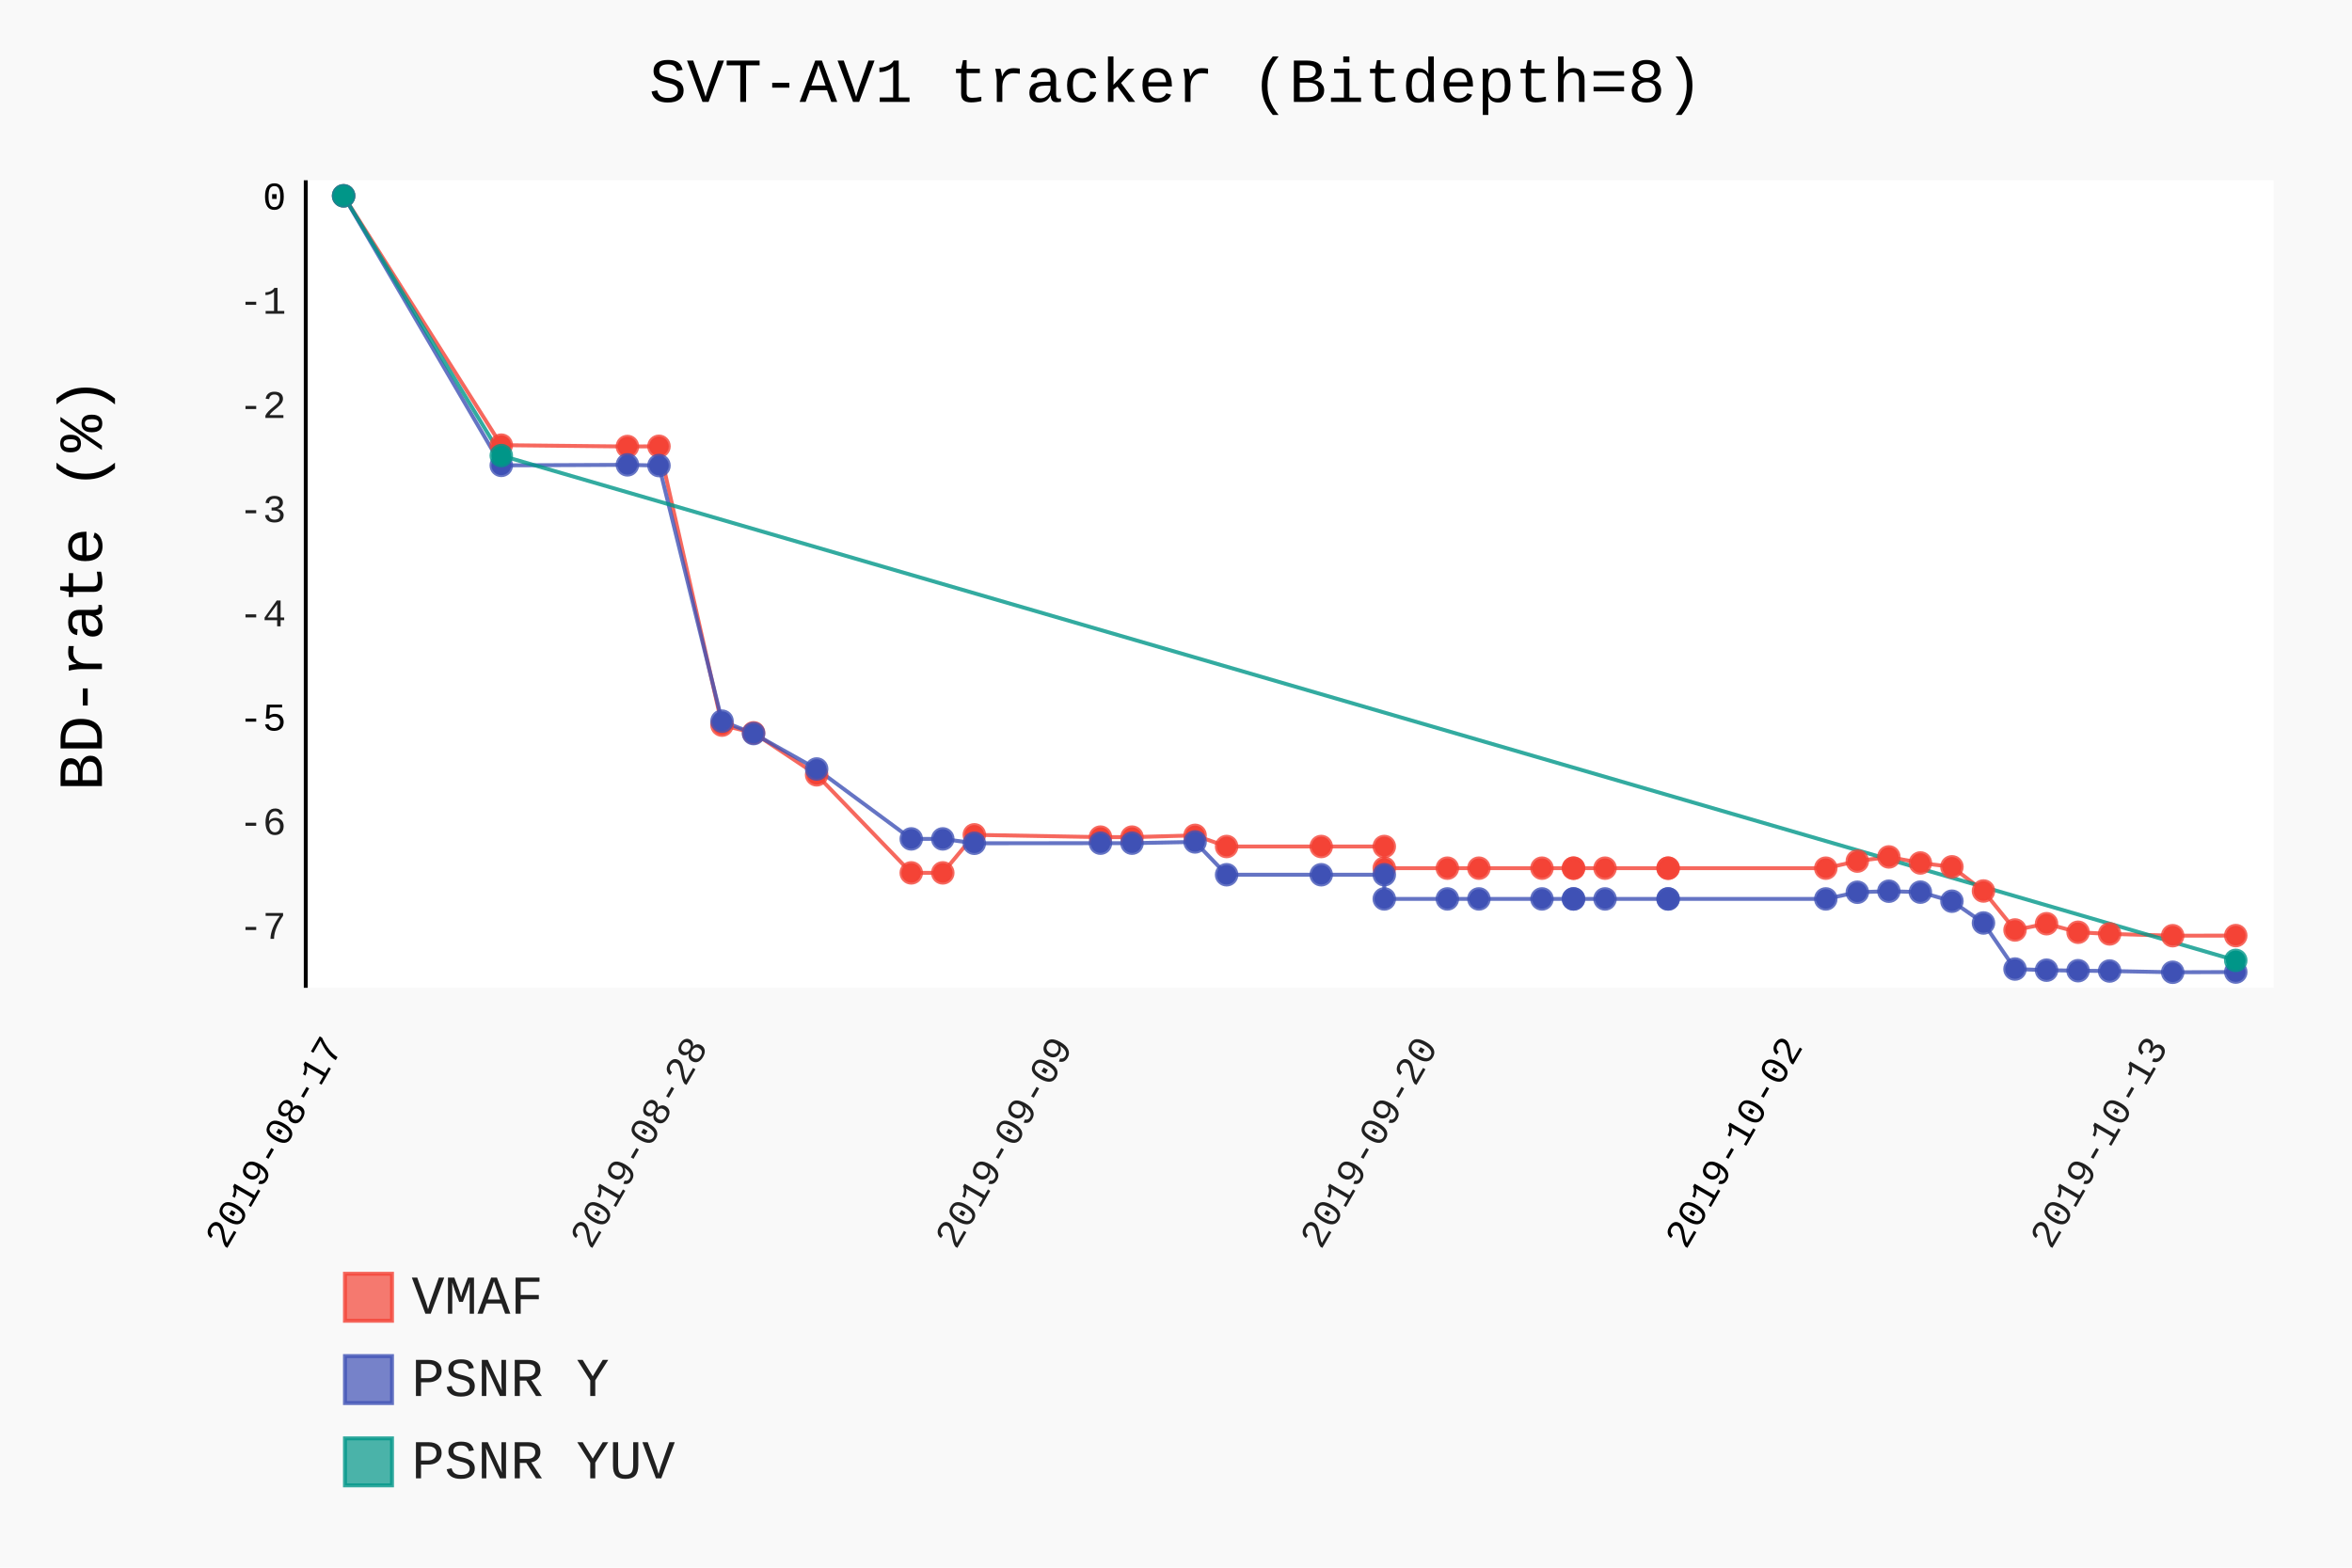
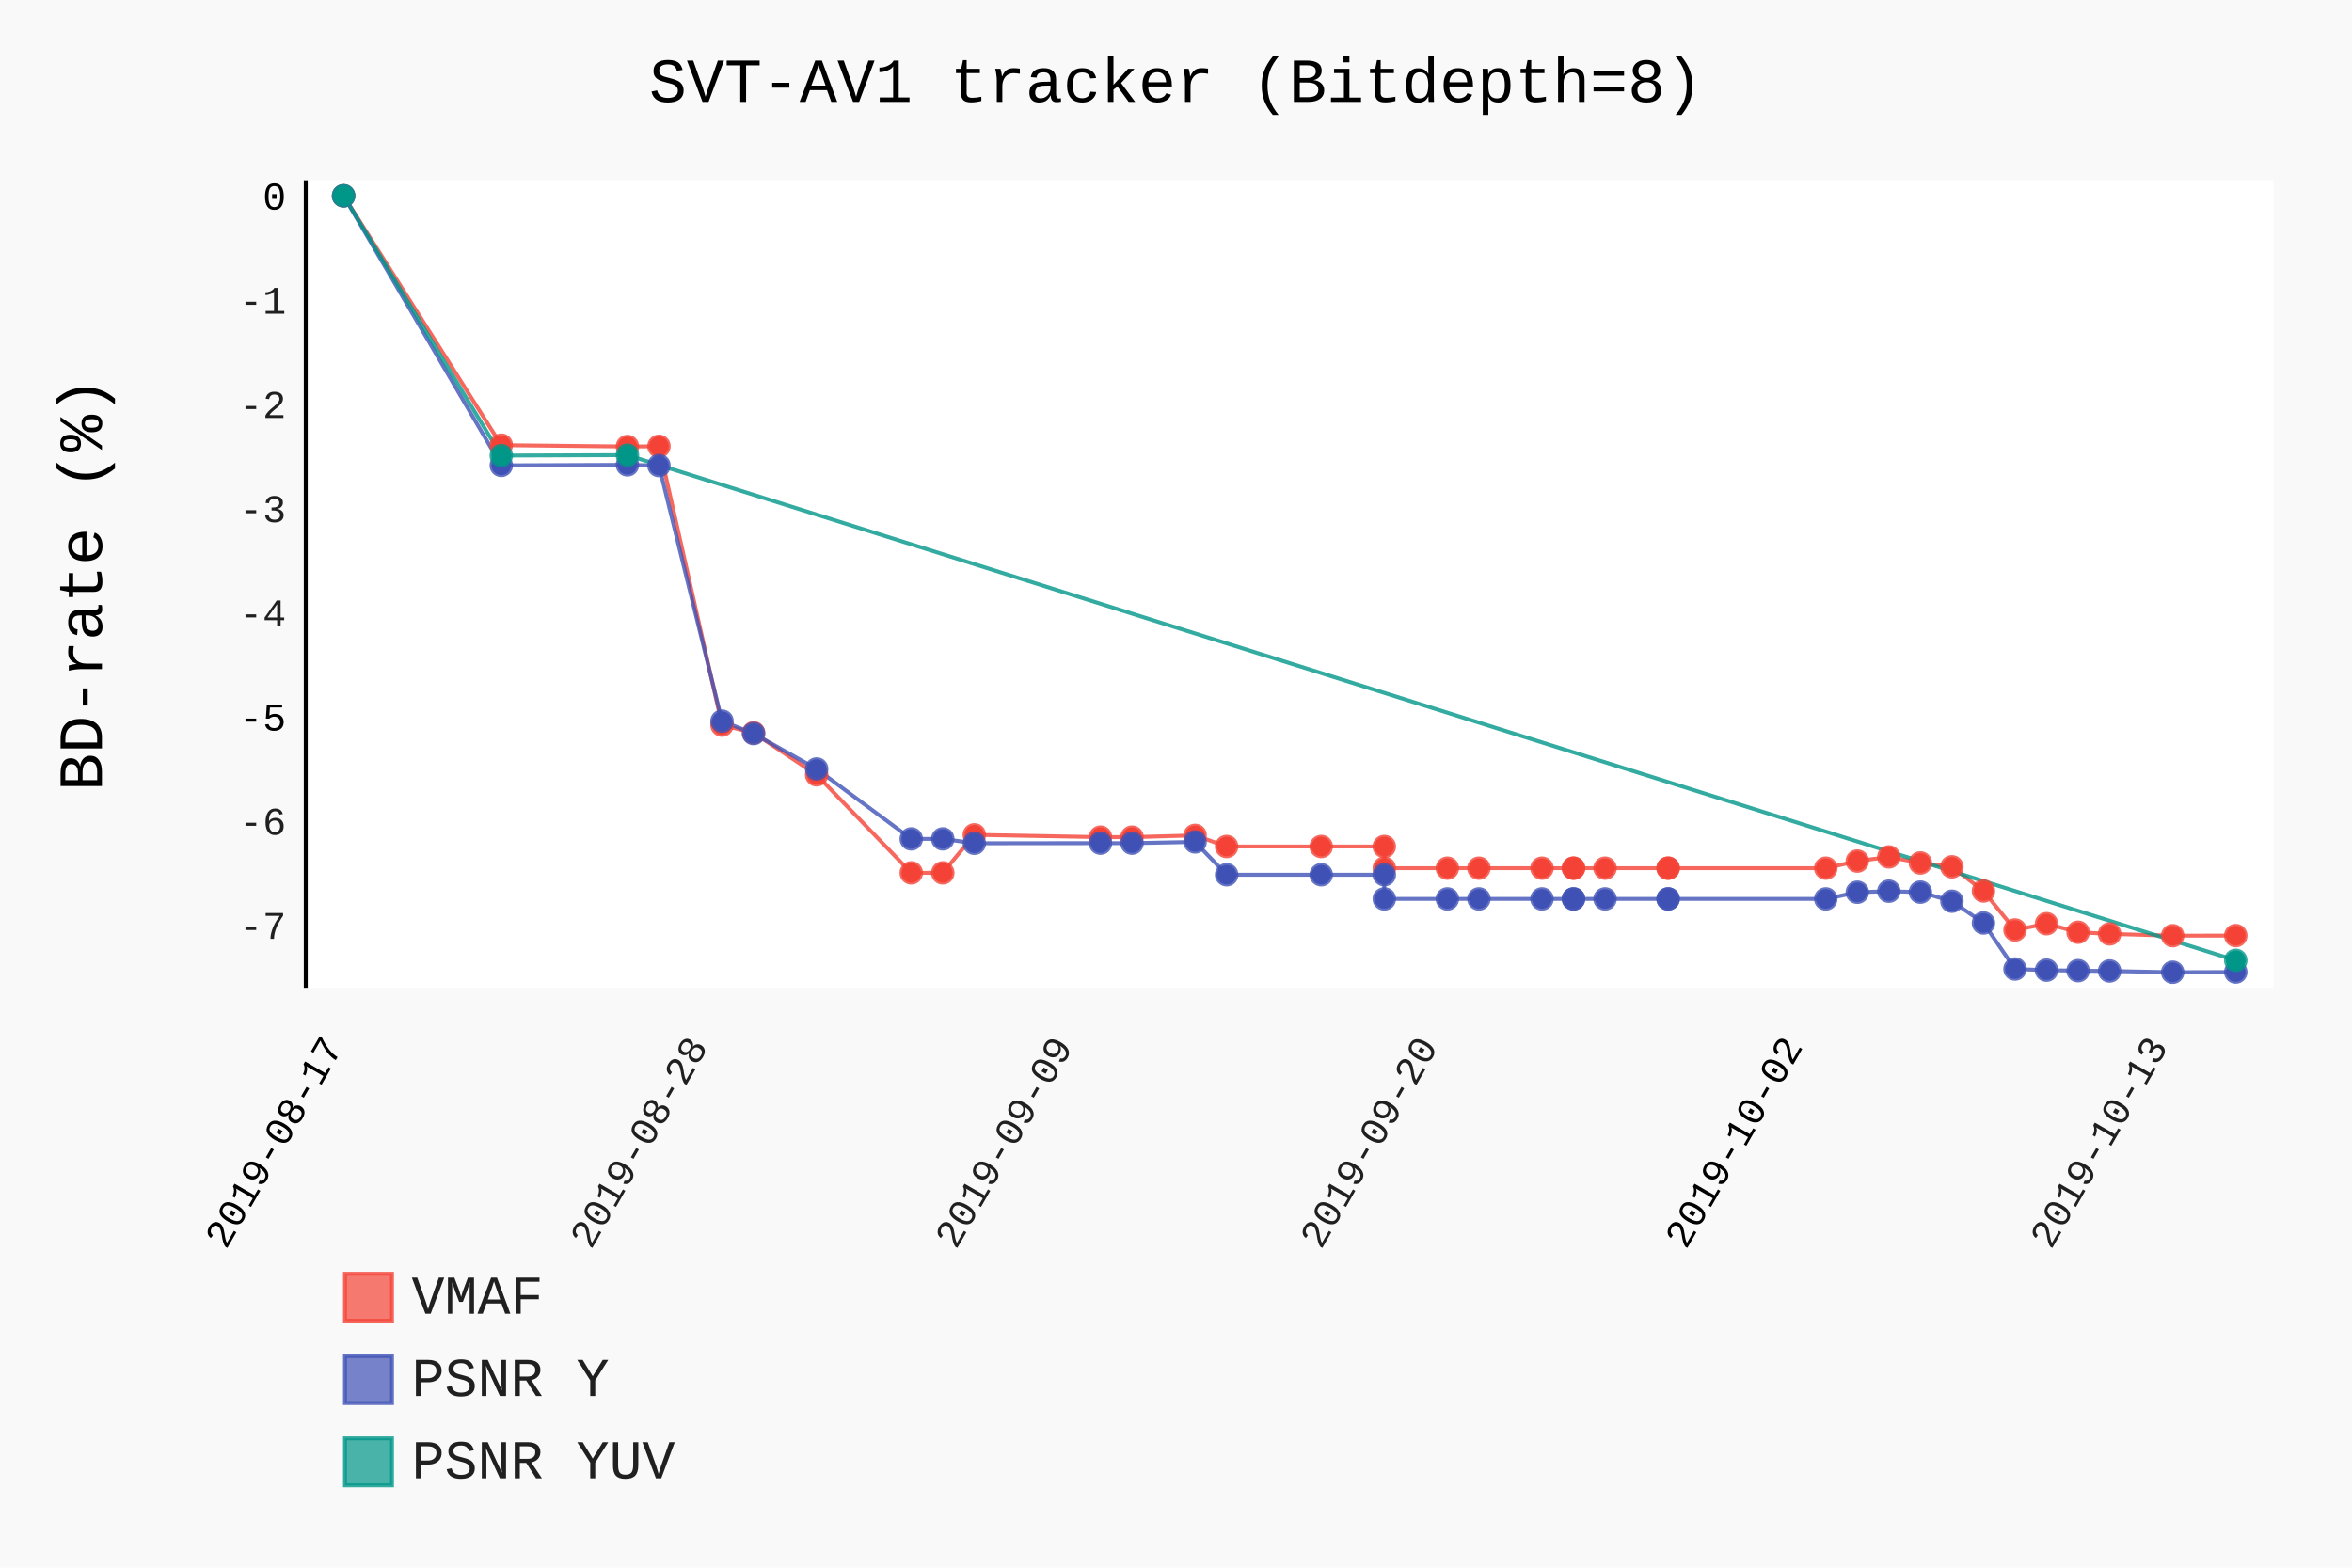
- <svg xmlns="http://www.w3.org/2000/svg" id="chart-45df9e32-fa0a-46cd-8153-10d053cdcea1" class="pygal-chart" viewBox="0 0 600 400">
+ <svg xmlns="http://www.w3.org/2000/svg" id="chart-86eae1f1-3233-4fc8-bc7b-fdbc8829a4a2" class="pygal-chart" viewBox="0 0 600 400">
  <defs>
-     <style type="text/css">#chart-45df9e32-fa0a-46cd-8153-10d053cdcea1{-webkit-user-select:none;-webkit-font-smoothing:antialiased;font-family:Consolas,"Liberation Mono",Menlo,Courier,monospace}#chart-45df9e32-fa0a-46cd-8153-10d053cdcea1 .title{font-family:Consolas,"Liberation Mono",Menlo,Courier,monospace;font-size:16px}#chart-45df9e32-fa0a-46cd-8153-10d053cdcea1 .legends .legend text{font-family:Consolas,"Liberation Mono",Menlo,Courier,monospace;font-size:14px}#chart-45df9e32-fa0a-46cd-8153-10d053cdcea1 .axis text{font-family:Consolas,"Liberation Mono",Menlo,Courier,monospace;font-size:10px}#chart-45df9e32-fa0a-46cd-8153-10d053cdcea1 .axis text.major{font-family:Consolas,"Liberation Mono",Menlo,Courier,monospace;font-size:10px}#chart-45df9e32-fa0a-46cd-8153-10d053cdcea1 .text-overlay text.value{font-family:Consolas,"Liberation Mono",Menlo,Courier,monospace;font-size:16px}#chart-45df9e32-fa0a-46cd-8153-10d053cdcea1 .text-overlay text.label{font-family:Consolas,"Liberation Mono",Menlo,Courier,monospace;font-size:10px}#chart-45df9e32-fa0a-46cd-8153-10d053cdcea1 .tooltip{font-family:Consolas,"Liberation Mono",Menlo,Courier,monospace;font-size:14px}#chart-45df9e32-fa0a-46cd-8153-10d053cdcea1 text.no_data{font-family:Consolas,"Liberation Mono",Menlo,Courier,monospace;font-size:64px}
- #chart-45df9e32-fa0a-46cd-8153-10d053cdcea1{background-color:rgba(249,249,249,1)}#chart-45df9e32-fa0a-46cd-8153-10d053cdcea1 path,#chart-45df9e32-fa0a-46cd-8153-10d053cdcea1 line,#chart-45df9e32-fa0a-46cd-8153-10d053cdcea1 rect,#chart-45df9e32-fa0a-46cd-8153-10d053cdcea1 circle{-webkit-transition:150ms;-moz-transition:150ms;transition:150ms}#chart-45df9e32-fa0a-46cd-8153-10d053cdcea1 .graph &gt; .background{fill:rgba(249,249,249,1)}#chart-45df9e32-fa0a-46cd-8153-10d053cdcea1 .plot &gt; .background{fill:rgba(255,255,255,1)}#chart-45df9e32-fa0a-46cd-8153-10d053cdcea1 .graph{fill:rgba(0,0,0,.87)}#chart-45df9e32-fa0a-46cd-8153-10d053cdcea1 text.no_data{fill:rgba(0,0,0,1)}#chart-45df9e32-fa0a-46cd-8153-10d053cdcea1 .title{fill:rgba(0,0,0,1)}#chart-45df9e32-fa0a-46cd-8153-10d053cdcea1 .legends .legend text{fill:rgba(0,0,0,.87)}#chart-45df9e32-fa0a-46cd-8153-10d053cdcea1 .legends .legend:hover text{fill:rgba(0,0,0,1)}#chart-45df9e32-fa0a-46cd-8153-10d053cdcea1 .axis .line{stroke:rgba(0,0,0,1)}#chart-45df9e32-fa0a-46cd-8153-10d053cdcea1 .axis .guide.line{stroke:rgba(0,0,0,.54)}#chart-45df9e32-fa0a-46cd-8153-10d053cdcea1 .axis .major.line{stroke:rgba(0,0,0,.87)}#chart-45df9e32-fa0a-46cd-8153-10d053cdcea1 .axis text.major{fill:rgba(0,0,0,1)}#chart-45df9e32-fa0a-46cd-8153-10d053cdcea1 .axis.y .guides:hover .guide.line,#chart-45df9e32-fa0a-46cd-8153-10d053cdcea1 .line-graph .axis.x .guides:hover .guide.line,#chart-45df9e32-fa0a-46cd-8153-10d053cdcea1 .stackedline-graph .axis.x .guides:hover .guide.line,#chart-45df9e32-fa0a-46cd-8153-10d053cdcea1 .xy-graph .axis.x .guides:hover .guide.line{stroke:rgba(0,0,0,1)}#chart-45df9e32-fa0a-46cd-8153-10d053cdcea1 .axis .guides:hover text{fill:rgba(0,0,0,1)}#chart-45df9e32-fa0a-46cd-8153-10d053cdcea1 .reactive{fill-opacity:.7;stroke-opacity:.8}#chart-45df9e32-fa0a-46cd-8153-10d053cdcea1 .ci{stroke:rgba(0,0,0,.87)}#chart-45df9e32-fa0a-46cd-8153-10d053cdcea1 .reactive.active,#chart-45df9e32-fa0a-46cd-8153-10d053cdcea1 .active .reactive{fill-opacity:.8;stroke-opacity:.9;stroke-width:4}#chart-45df9e32-fa0a-46cd-8153-10d053cdcea1 .ci .reactive.active{stroke-width:1.5}#chart-45df9e32-fa0a-46cd-8153-10d053cdcea1 .series text{fill:rgba(0,0,0,1)}#chart-45df9e32-fa0a-46cd-8153-10d053cdcea1 .tooltip rect{fill:rgba(255,255,255,1);stroke:rgba(0,0,0,1);-webkit-transition:opacity 150ms;-moz-transition:opacity 150ms;transition:opacity 150ms}#chart-45df9e32-fa0a-46cd-8153-10d053cdcea1 .tooltip .label{fill:rgba(0,0,0,.87)}#chart-45df9e32-fa0a-46cd-8153-10d053cdcea1 .tooltip .label{fill:rgba(0,0,0,.87)}#chart-45df9e32-fa0a-46cd-8153-10d053cdcea1 .tooltip .legend{font-size:.8em;fill:rgba(0,0,0,.54)}#chart-45df9e32-fa0a-46cd-8153-10d053cdcea1 .tooltip .x_label{font-size:.6em;fill:rgba(0,0,0,1)}#chart-45df9e32-fa0a-46cd-8153-10d053cdcea1 .tooltip .xlink{font-size:.5em;text-decoration:underline}#chart-45df9e32-fa0a-46cd-8153-10d053cdcea1 .tooltip .value{font-size:1.5em}#chart-45df9e32-fa0a-46cd-8153-10d053cdcea1 .bound{font-size:.5em}#chart-45df9e32-fa0a-46cd-8153-10d053cdcea1 .max-value{font-size:.75em;fill:rgba(0,0,0,.54)}#chart-45df9e32-fa0a-46cd-8153-10d053cdcea1 .map-element{fill:rgba(255,255,255,1);stroke:rgba(0,0,0,.54) !important}#chart-45df9e32-fa0a-46cd-8153-10d053cdcea1 .map-element .reactive{fill-opacity:inherit;stroke-opacity:inherit}#chart-45df9e32-fa0a-46cd-8153-10d053cdcea1 .color-0,#chart-45df9e32-fa0a-46cd-8153-10d053cdcea1 .color-0 a:visited{stroke:#F44336;fill:#F44336}#chart-45df9e32-fa0a-46cd-8153-10d053cdcea1 .color-1,#chart-45df9e32-fa0a-46cd-8153-10d053cdcea1 .color-1 a:visited{stroke:#3F51B5;fill:#3F51B5}#chart-45df9e32-fa0a-46cd-8153-10d053cdcea1 .color-2,#chart-45df9e32-fa0a-46cd-8153-10d053cdcea1 .color-2 a:visited{stroke:#009688;fill:#009688}#chart-45df9e32-fa0a-46cd-8153-10d053cdcea1 .text-overlay .color-0 text{fill:black}#chart-45df9e32-fa0a-46cd-8153-10d053cdcea1 .text-overlay .color-1 text{fill:black}#chart-45df9e32-fa0a-46cd-8153-10d053cdcea1 .text-overlay .color-2 text{fill:black}
- #chart-45df9e32-fa0a-46cd-8153-10d053cdcea1 text.no_data{text-anchor:middle}#chart-45df9e32-fa0a-46cd-8153-10d053cdcea1 .guide.line{fill:none}#chart-45df9e32-fa0a-46cd-8153-10d053cdcea1 .centered{text-anchor:middle}#chart-45df9e32-fa0a-46cd-8153-10d053cdcea1 .title{text-anchor:middle}#chart-45df9e32-fa0a-46cd-8153-10d053cdcea1 .legends .legend text{fill-opacity:1}#chart-45df9e32-fa0a-46cd-8153-10d053cdcea1 .axis.x text{text-anchor:middle}#chart-45df9e32-fa0a-46cd-8153-10d053cdcea1 .axis.x:not(.web) text[transform]{text-anchor:start}#chart-45df9e32-fa0a-46cd-8153-10d053cdcea1 .axis.x:not(.web) text[transform].backwards{text-anchor:end}#chart-45df9e32-fa0a-46cd-8153-10d053cdcea1 .axis.y text{text-anchor:end}#chart-45df9e32-fa0a-46cd-8153-10d053cdcea1 .axis.y text[transform].backwards{text-anchor:start}#chart-45df9e32-fa0a-46cd-8153-10d053cdcea1 .axis.y2 text{text-anchor:start}#chart-45df9e32-fa0a-46cd-8153-10d053cdcea1 .axis.y2 text[transform].backwards{text-anchor:end}#chart-45df9e32-fa0a-46cd-8153-10d053cdcea1 .axis .guide.line{stroke-dasharray:4,4}#chart-45df9e32-fa0a-46cd-8153-10d053cdcea1 .axis .major.guide.line{stroke-dasharray:6,6}#chart-45df9e32-fa0a-46cd-8153-10d053cdcea1 .horizontal .axis.y .guide.line,#chart-45df9e32-fa0a-46cd-8153-10d053cdcea1 .horizontal .axis.y2 .guide.line,#chart-45df9e32-fa0a-46cd-8153-10d053cdcea1 .vertical .axis.x .guide.line{opacity:0}#chart-45df9e32-fa0a-46cd-8153-10d053cdcea1 .horizontal .axis.always_show .guide.line,#chart-45df9e32-fa0a-46cd-8153-10d053cdcea1 .vertical .axis.always_show .guide.line{opacity:1 !important}#chart-45df9e32-fa0a-46cd-8153-10d053cdcea1 .axis.y .guides:hover .guide.line,#chart-45df9e32-fa0a-46cd-8153-10d053cdcea1 .axis.y2 .guides:hover .guide.line,#chart-45df9e32-fa0a-46cd-8153-10d053cdcea1 .axis.x .guides:hover .guide.line{opacity:1}#chart-45df9e32-fa0a-46cd-8153-10d053cdcea1 .axis .guides:hover text{opacity:1}#chart-45df9e32-fa0a-46cd-8153-10d053cdcea1 .nofill{fill:none}#chart-45df9e32-fa0a-46cd-8153-10d053cdcea1 .subtle-fill{fill-opacity:.2}#chart-45df9e32-fa0a-46cd-8153-10d053cdcea1 .dot{stroke-width:1px;fill-opacity:1}#chart-45df9e32-fa0a-46cd-8153-10d053cdcea1 .dot.active{stroke-width:5px}#chart-45df9e32-fa0a-46cd-8153-10d053cdcea1 .dot.negative{fill:transparent}#chart-45df9e32-fa0a-46cd-8153-10d053cdcea1 text,#chart-45df9e32-fa0a-46cd-8153-10d053cdcea1 tspan{stroke:none !important}#chart-45df9e32-fa0a-46cd-8153-10d053cdcea1 .series text.active{opacity:1}#chart-45df9e32-fa0a-46cd-8153-10d053cdcea1 .tooltip rect{fill-opacity:.95;stroke-width:.5}#chart-45df9e32-fa0a-46cd-8153-10d053cdcea1 .tooltip text{fill-opacity:1}#chart-45df9e32-fa0a-46cd-8153-10d053cdcea1 .showable{visibility:hidden}#chart-45df9e32-fa0a-46cd-8153-10d053cdcea1 .showable.shown{visibility:visible}#chart-45df9e32-fa0a-46cd-8153-10d053cdcea1 .gauge-background{fill:rgba(229,229,229,1);stroke:none}#chart-45df9e32-fa0a-46cd-8153-10d053cdcea1 .bg-lines{stroke:rgba(249,249,249,1);stroke-width:2px}</style>
+     <style type="text/css">#chart-86eae1f1-3233-4fc8-bc7b-fdbc8829a4a2{-webkit-user-select:none;-webkit-font-smoothing:antialiased;font-family:Consolas,"Liberation Mono",Menlo,Courier,monospace}#chart-86eae1f1-3233-4fc8-bc7b-fdbc8829a4a2 .title{font-family:Consolas,"Liberation Mono",Menlo,Courier,monospace;font-size:16px}#chart-86eae1f1-3233-4fc8-bc7b-fdbc8829a4a2 .legends .legend text{font-family:Consolas,"Liberation Mono",Menlo,Courier,monospace;font-size:14px}#chart-86eae1f1-3233-4fc8-bc7b-fdbc8829a4a2 .axis text{font-family:Consolas,"Liberation Mono",Menlo,Courier,monospace;font-size:10px}#chart-86eae1f1-3233-4fc8-bc7b-fdbc8829a4a2 .axis text.major{font-family:Consolas,"Liberation Mono",Menlo,Courier,monospace;font-size:10px}#chart-86eae1f1-3233-4fc8-bc7b-fdbc8829a4a2 .text-overlay text.value{font-family:Consolas,"Liberation Mono",Menlo,Courier,monospace;font-size:16px}#chart-86eae1f1-3233-4fc8-bc7b-fdbc8829a4a2 .text-overlay text.label{font-family:Consolas,"Liberation Mono",Menlo,Courier,monospace;font-size:10px}#chart-86eae1f1-3233-4fc8-bc7b-fdbc8829a4a2 .tooltip{font-family:Consolas,"Liberation Mono",Menlo,Courier,monospace;font-size:14px}#chart-86eae1f1-3233-4fc8-bc7b-fdbc8829a4a2 text.no_data{font-family:Consolas,"Liberation Mono",Menlo,Courier,monospace;font-size:64px}
+ #chart-86eae1f1-3233-4fc8-bc7b-fdbc8829a4a2{background-color:rgba(249,249,249,1)}#chart-86eae1f1-3233-4fc8-bc7b-fdbc8829a4a2 path,#chart-86eae1f1-3233-4fc8-bc7b-fdbc8829a4a2 line,#chart-86eae1f1-3233-4fc8-bc7b-fdbc8829a4a2 rect,#chart-86eae1f1-3233-4fc8-bc7b-fdbc8829a4a2 circle{-webkit-transition:150ms;-moz-transition:150ms;transition:150ms}#chart-86eae1f1-3233-4fc8-bc7b-fdbc8829a4a2 .graph &gt; .background{fill:rgba(249,249,249,1)}#chart-86eae1f1-3233-4fc8-bc7b-fdbc8829a4a2 .plot &gt; .background{fill:rgba(255,255,255,1)}#chart-86eae1f1-3233-4fc8-bc7b-fdbc8829a4a2 .graph{fill:rgba(0,0,0,.87)}#chart-86eae1f1-3233-4fc8-bc7b-fdbc8829a4a2 text.no_data{fill:rgba(0,0,0,1)}#chart-86eae1f1-3233-4fc8-bc7b-fdbc8829a4a2 .title{fill:rgba(0,0,0,1)}#chart-86eae1f1-3233-4fc8-bc7b-fdbc8829a4a2 .legends .legend text{fill:rgba(0,0,0,.87)}#chart-86eae1f1-3233-4fc8-bc7b-fdbc8829a4a2 .legends .legend:hover text{fill:rgba(0,0,0,1)}#chart-86eae1f1-3233-4fc8-bc7b-fdbc8829a4a2 .axis .line{stroke:rgba(0,0,0,1)}#chart-86eae1f1-3233-4fc8-bc7b-fdbc8829a4a2 .axis .guide.line{stroke:rgba(0,0,0,.54)}#chart-86eae1f1-3233-4fc8-bc7b-fdbc8829a4a2 .axis .major.line{stroke:rgba(0,0,0,.87)}#chart-86eae1f1-3233-4fc8-bc7b-fdbc8829a4a2 .axis text.major{fill:rgba(0,0,0,1)}#chart-86eae1f1-3233-4fc8-bc7b-fdbc8829a4a2 .axis.y .guides:hover .guide.line,#chart-86eae1f1-3233-4fc8-bc7b-fdbc8829a4a2 .line-graph .axis.x .guides:hover .guide.line,#chart-86eae1f1-3233-4fc8-bc7b-fdbc8829a4a2 .stackedline-graph .axis.x .guides:hover .guide.line,#chart-86eae1f1-3233-4fc8-bc7b-fdbc8829a4a2 .xy-graph .axis.x .guides:hover .guide.line{stroke:rgba(0,0,0,1)}#chart-86eae1f1-3233-4fc8-bc7b-fdbc8829a4a2 .axis .guides:hover text{fill:rgba(0,0,0,1)}#chart-86eae1f1-3233-4fc8-bc7b-fdbc8829a4a2 .reactive{fill-opacity:.7;stroke-opacity:.8}#chart-86eae1f1-3233-4fc8-bc7b-fdbc8829a4a2 .ci{stroke:rgba(0,0,0,.87)}#chart-86eae1f1-3233-4fc8-bc7b-fdbc8829a4a2 .reactive.active,#chart-86eae1f1-3233-4fc8-bc7b-fdbc8829a4a2 .active .reactive{fill-opacity:.8;stroke-opacity:.9;stroke-width:4}#chart-86eae1f1-3233-4fc8-bc7b-fdbc8829a4a2 .ci .reactive.active{stroke-width:1.5}#chart-86eae1f1-3233-4fc8-bc7b-fdbc8829a4a2 .series text{fill:rgba(0,0,0,1)}#chart-86eae1f1-3233-4fc8-bc7b-fdbc8829a4a2 .tooltip rect{fill:rgba(255,255,255,1);stroke:rgba(0,0,0,1);-webkit-transition:opacity 150ms;-moz-transition:opacity 150ms;transition:opacity 150ms}#chart-86eae1f1-3233-4fc8-bc7b-fdbc8829a4a2 .tooltip .label{fill:rgba(0,0,0,.87)}#chart-86eae1f1-3233-4fc8-bc7b-fdbc8829a4a2 .tooltip .label{fill:rgba(0,0,0,.87)}#chart-86eae1f1-3233-4fc8-bc7b-fdbc8829a4a2 .tooltip .legend{font-size:.8em;fill:rgba(0,0,0,.54)}#chart-86eae1f1-3233-4fc8-bc7b-fdbc8829a4a2 .tooltip .x_label{font-size:.6em;fill:rgba(0,0,0,1)}#chart-86eae1f1-3233-4fc8-bc7b-fdbc8829a4a2 .tooltip .xlink{font-size:.5em;text-decoration:underline}#chart-86eae1f1-3233-4fc8-bc7b-fdbc8829a4a2 .tooltip .value{font-size:1.5em}#chart-86eae1f1-3233-4fc8-bc7b-fdbc8829a4a2 .bound{font-size:.5em}#chart-86eae1f1-3233-4fc8-bc7b-fdbc8829a4a2 .max-value{font-size:.75em;fill:rgba(0,0,0,.54)}#chart-86eae1f1-3233-4fc8-bc7b-fdbc8829a4a2 .map-element{fill:rgba(255,255,255,1);stroke:rgba(0,0,0,.54) !important}#chart-86eae1f1-3233-4fc8-bc7b-fdbc8829a4a2 .map-element .reactive{fill-opacity:inherit;stroke-opacity:inherit}#chart-86eae1f1-3233-4fc8-bc7b-fdbc8829a4a2 .color-0,#chart-86eae1f1-3233-4fc8-bc7b-fdbc8829a4a2 .color-0 a:visited{stroke:#F44336;fill:#F44336}#chart-86eae1f1-3233-4fc8-bc7b-fdbc8829a4a2 .color-1,#chart-86eae1f1-3233-4fc8-bc7b-fdbc8829a4a2 .color-1 a:visited{stroke:#3F51B5;fill:#3F51B5}#chart-86eae1f1-3233-4fc8-bc7b-fdbc8829a4a2 .color-2,#chart-86eae1f1-3233-4fc8-bc7b-fdbc8829a4a2 .color-2 a:visited{stroke:#009688;fill:#009688}#chart-86eae1f1-3233-4fc8-bc7b-fdbc8829a4a2 .text-overlay .color-0 text{fill:black}#chart-86eae1f1-3233-4fc8-bc7b-fdbc8829a4a2 .text-overlay .color-1 text{fill:black}#chart-86eae1f1-3233-4fc8-bc7b-fdbc8829a4a2 .text-overlay .color-2 text{fill:black}
+ #chart-86eae1f1-3233-4fc8-bc7b-fdbc8829a4a2 text.no_data{text-anchor:middle}#chart-86eae1f1-3233-4fc8-bc7b-fdbc8829a4a2 .guide.line{fill:none}#chart-86eae1f1-3233-4fc8-bc7b-fdbc8829a4a2 .centered{text-anchor:middle}#chart-86eae1f1-3233-4fc8-bc7b-fdbc8829a4a2 .title{text-anchor:middle}#chart-86eae1f1-3233-4fc8-bc7b-fdbc8829a4a2 .legends .legend text{fill-opacity:1}#chart-86eae1f1-3233-4fc8-bc7b-fdbc8829a4a2 .axis.x text{text-anchor:middle}#chart-86eae1f1-3233-4fc8-bc7b-fdbc8829a4a2 .axis.x:not(.web) text[transform]{text-anchor:start}#chart-86eae1f1-3233-4fc8-bc7b-fdbc8829a4a2 .axis.x:not(.web) text[transform].backwards{text-anchor:end}#chart-86eae1f1-3233-4fc8-bc7b-fdbc8829a4a2 .axis.y text{text-anchor:end}#chart-86eae1f1-3233-4fc8-bc7b-fdbc8829a4a2 .axis.y text[transform].backwards{text-anchor:start}#chart-86eae1f1-3233-4fc8-bc7b-fdbc8829a4a2 .axis.y2 text{text-anchor:start}#chart-86eae1f1-3233-4fc8-bc7b-fdbc8829a4a2 .axis.y2 text[transform].backwards{text-anchor:end}#chart-86eae1f1-3233-4fc8-bc7b-fdbc8829a4a2 .axis .guide.line{stroke-dasharray:4,4}#chart-86eae1f1-3233-4fc8-bc7b-fdbc8829a4a2 .axis .major.guide.line{stroke-dasharray:6,6}#chart-86eae1f1-3233-4fc8-bc7b-fdbc8829a4a2 .horizontal .axis.y .guide.line,#chart-86eae1f1-3233-4fc8-bc7b-fdbc8829a4a2 .horizontal .axis.y2 .guide.line,#chart-86eae1f1-3233-4fc8-bc7b-fdbc8829a4a2 .vertical .axis.x .guide.line{opacity:0}#chart-86eae1f1-3233-4fc8-bc7b-fdbc8829a4a2 .horizontal .axis.always_show .guide.line,#chart-86eae1f1-3233-4fc8-bc7b-fdbc8829a4a2 .vertical .axis.always_show .guide.line{opacity:1 !important}#chart-86eae1f1-3233-4fc8-bc7b-fdbc8829a4a2 .axis.y .guides:hover .guide.line,#chart-86eae1f1-3233-4fc8-bc7b-fdbc8829a4a2 .axis.y2 .guides:hover .guide.line,#chart-86eae1f1-3233-4fc8-bc7b-fdbc8829a4a2 .axis.x .guides:hover .guide.line{opacity:1}#chart-86eae1f1-3233-4fc8-bc7b-fdbc8829a4a2 .axis .guides:hover text{opacity:1}#chart-86eae1f1-3233-4fc8-bc7b-fdbc8829a4a2 .nofill{fill:none}#chart-86eae1f1-3233-4fc8-bc7b-fdbc8829a4a2 .subtle-fill{fill-opacity:.2}#chart-86eae1f1-3233-4fc8-bc7b-fdbc8829a4a2 .dot{stroke-width:1px;fill-opacity:1}#chart-86eae1f1-3233-4fc8-bc7b-fdbc8829a4a2 .dot.active{stroke-width:5px}#chart-86eae1f1-3233-4fc8-bc7b-fdbc8829a4a2 .dot.negative{fill:transparent}#chart-86eae1f1-3233-4fc8-bc7b-fdbc8829a4a2 text,#chart-86eae1f1-3233-4fc8-bc7b-fdbc8829a4a2 tspan{stroke:none !important}#chart-86eae1f1-3233-4fc8-bc7b-fdbc8829a4a2 .series text.active{opacity:1}#chart-86eae1f1-3233-4fc8-bc7b-fdbc8829a4a2 .tooltip rect{fill-opacity:.95;stroke-width:.5}#chart-86eae1f1-3233-4fc8-bc7b-fdbc8829a4a2 .tooltip text{fill-opacity:1}#chart-86eae1f1-3233-4fc8-bc7b-fdbc8829a4a2 .showable{visibility:hidden}#chart-86eae1f1-3233-4fc8-bc7b-fdbc8829a4a2 .showable.shown{visibility:visible}#chart-86eae1f1-3233-4fc8-bc7b-fdbc8829a4a2 .gauge-background{fill:rgba(229,229,229,1);stroke:none}#chart-86eae1f1-3233-4fc8-bc7b-fdbc8829a4a2 .bg-lines{stroke:rgba(249,249,249,1);stroke-width:2px}</style>
  </defs>
  <g class="graph datetimeline-graph vertical">
    <rect class="background" height="400" width="600" x="0" y="0" />
    <g class="plot" transform="translate(78, 46)">
      <rect class="background" height="206.038" width="502.0" x="0" y="0" />
      <g class="axis y">
        <g class="guides">
          <text class="" x="-5" y="193.56">-7</text>
        </g>
        <g class="guides">
          <text class="" x="-5" y="166.974">-6</text>
        </g>
        <g class="guides">
          <text class="major" x="-5" y="140.389">-5</text>
        </g>
        <g class="guides">
          <text class="" x="-5" y="113.804">-4</text>
        </g>
        <g class="guides">
          <text class="" x="-5" y="87.218">-3</text>
        </g>
        <g class="guides">
          <text class="" x="-5" y="60.633">-2</text>
        </g>
        <g class="guides">
          <text class="" x="-5" y="34.048">-1</text>
        </g>
        <g class="guides">
          <text class="major" x="-5" y="7.462">0</text>
        </g>
      </g>
      <g class="axis x">
        <path class="line" d="M0 0 v206.038" />
        <g class="guides">
          <path class="major guide line" d="M9.654 0 v206.038" />
          <text class="major backwards" x="9.654" y="221.038" transform="rotate(300 9.653846 221.0385)">2019-08-17</text>
        </g>
        <g class="guides">
          <path class="guide line" d="M102.766 0 v206.038" />
          <text class="backwards" x="102.766" y="221.038" transform="rotate(300 102.7658 221.0385)">2019-08-28</text>
        </g>
        <g class="guides">
          <path class="guide line" d="M195.878 0 v206.038" />
          <text class="backwards" x="195.878" y="221.038" transform="rotate(300 195.8777 221.0385)">2019-09-09</text>
        </g>
        <g class="guides">
          <path class="guide line" d="M288.99 0 v206.038" />
          <text class="backwards" x="288.99" y="221.038" transform="rotate(300 288.9897 221.0385)">2019-09-20</text>
        </g>
        <g class="guides">
          <path class="major guide line" d="M382.102 0 v206.038" />
          <text class="major backwards" x="382.102" y="221.038" transform="rotate(300 382.1016 221.0385)">2019-10-02</text>
        </g>
        <g class="guides">
          <path class="guide line" d="M475.214 0 v206.038" />
          <text class="backwards" x="475.214" y="221.038" transform="rotate(300 475.2136 221.0385)">2019-10-13</text>
        </g>
      </g>
      <g class="series serie-0 color-0">
        <path class="line reactive nofill" d="M9.654 3.962 L49.878 67.581 82.058 67.927 90.103 67.873 106.192 139.016 114.237 140.983 130.327 151.697 154.462 176.714 162.506 176.714 170.551 167.01 202.731 167.595 210.776 167.595 226.865 167.143 234.91 169.988 259.045 169.988 275.135 169.988 275.135 175.517 291.224 175.517 299.269 175.517 315.359 175.517 323.404 175.517 323.404 175.517 331.449 175.517 347.538 175.517 347.538 175.517 387.763 175.517 395.808 173.71 403.853 172.646 411.897 174.188 419.942 175.172 427.987 181.34 436.032 191.283 444.077 189.687 452.122 191.867 460.167 192.293 476.256 192.745 492.346 192.718" />
      </g>
      <g class="series serie-1 color-1">
        <path class="line reactive nofill" d="M9.654 3.962 L49.878 72.739 82.058 72.606 90.103 72.792 106.192 138.006 114.237 141.169 130.327 150.208 154.462 168.047 162.506 168.047 170.551 169.164 202.731 169.137 210.776 169.137 226.865 168.818 234.91 177.192 259.045 177.192 275.135 177.192 275.135 183.36 291.224 183.36 299.269 183.36 315.359 183.36 323.404 183.36 323.404 183.36 331.449 183.36 347.538 183.36 347.538 183.36 387.763 183.36 395.808 181.659 403.853 181.393 411.897 181.632 419.942 183.945 427.987 189.501 436.032 201.252 444.077 201.544 452.122 201.677 460.167 201.757 476.256 202.076 492.346 202.023" />
      </g>
      <g class="series serie-2 color-2">
-         <path class="line reactive nofill" d="M9.654 3.962 L49.878 70.24 492.346 199.045" />
+         <path class="line reactive nofill" d="M9.654 3.962 L49.878 70.24 82.058 70.133 492.346 199.045" />
      </g>
    </g>
    <g class="titles">
      <text class="title plot_title" x="300.0" y="26">SVT-AV1 tracker (Bitdepth=8)</text>
      <text class="title" x="0" y="175.019" transform="rotate(-90 0 149.0192)">BD-rate (%)</text>
    </g>
    <g class="plot overlay" transform="translate(78, 46)">
      <g class="series serie-0 color-0">
        <g class="dots">
          <circle class="dot reactive tooltip-trigger" cx="9.654" cy="3.962" r="2.5" />
        </g>
        <g class="dots">
          <circle class="dot reactive tooltip-trigger" cx="49.878" cy="67.581" r="2.5" />
        </g>
        <g class="dots">
          <circle class="dot reactive tooltip-trigger" cx="82.058" cy="67.927" r="2.5" />
        </g>
        <g class="dots">
          <circle class="dot reactive tooltip-trigger" cx="90.103" cy="67.873" r="2.5" />
        </g>
        <g class="dots">
          <circle class="dot reactive tooltip-trigger" cx="106.192" cy="139.016" r="2.5" />
        </g>
        <g class="dots">
          <circle class="dot reactive tooltip-trigger" cx="114.237" cy="140.983" r="2.5" />
        </g>
        <g class="dots">
          <circle class="dot reactive tooltip-trigger" cx="130.327" cy="151.697" r="2.5" />
        </g>
        <g class="dots">
          <circle class="dot reactive tooltip-trigger" cx="154.462" cy="176.714" r="2.5" />
        </g>
        <g class="dots">
          <circle class="dot reactive tooltip-trigger" cx="162.506" cy="176.714" r="2.5" />
        </g>
        <g class="dots">
          <circle class="dot reactive tooltip-trigger" cx="170.551" cy="167.01" r="2.5" />
        </g>
        <g class="dots">
          <circle class="dot reactive tooltip-trigger" cx="202.731" cy="167.595" r="2.5" />
        </g>
        <g class="dots">
          <circle class="dot reactive tooltip-trigger" cx="210.776" cy="167.595" r="2.5" />
        </g>
        <g class="dots">
          <circle class="dot reactive tooltip-trigger" cx="226.865" cy="167.143" r="2.5" />
        </g>
        <g class="dots">
          <circle class="dot reactive tooltip-trigger" cx="234.91" cy="169.988" r="2.5" />
        </g>
        <g class="dots">
          <circle class="dot reactive tooltip-trigger" cx="259.045" cy="169.988" r="2.5" />
        </g>
        <g class="dots">
          <circle class="dot reactive tooltip-trigger" cx="275.135" cy="169.988" r="2.5" />
        </g>
        <g class="dots">
          <circle class="dot reactive tooltip-trigger" cx="275.135" cy="175.517" r="2.5" />
        </g>
        <g class="dots">
          <circle class="dot reactive tooltip-trigger" cx="291.224" cy="175.517" r="2.5" />
        </g>
        <g class="dots">
          <circle class="dot reactive tooltip-trigger" cx="299.269" cy="175.517" r="2.5" />
        </g>
        <g class="dots">
          <circle class="dot reactive tooltip-trigger" cx="315.359" cy="175.517" r="2.5" />
        </g>
        <g class="dots">
          <circle class="dot reactive tooltip-trigger" cx="323.404" cy="175.517" r="2.5" />
        </g>
        <g class="dots">
          <circle class="dot reactive tooltip-trigger" cx="323.404" cy="175.517" r="2.5" />
        </g>
        <g class="dots">
          <circle class="dot reactive tooltip-trigger" cx="331.449" cy="175.517" r="2.5" />
        </g>
        <g class="dots">
          <circle class="dot reactive tooltip-trigger" cx="347.538" cy="175.517" r="2.5" />
        </g>
        <g class="dots">
          <circle class="dot reactive tooltip-trigger" cx="347.538" cy="175.517" r="2.5" />
        </g>
        <g class="dots">
          <circle class="dot reactive tooltip-trigger" cx="387.763" cy="175.517" r="2.5" />
        </g>
        <g class="dots">
          <circle class="dot reactive tooltip-trigger" cx="395.808" cy="173.71" r="2.5" />
        </g>
        <g class="dots">
          <circle class="dot reactive tooltip-trigger" cx="403.853" cy="172.646" r="2.5" />
        </g>
        <g class="dots">
          <circle class="dot reactive tooltip-trigger" cx="411.897" cy="174.188" r="2.5" />
        </g>
        <g class="dots">
          <circle class="dot reactive tooltip-trigger" cx="419.942" cy="175.172" r="2.5" />
        </g>
        <g class="dots">
          <circle class="dot reactive tooltip-trigger" cx="427.987" cy="181.34" r="2.5" />
        </g>
        <g class="dots">
          <circle class="dot reactive tooltip-trigger" cx="436.032" cy="191.283" r="2.5" />
        </g>
        <g class="dots">
          <circle class="dot reactive tooltip-trigger" cx="444.077" cy="189.687" r="2.5" />
        </g>
        <g class="dots">
          <circle class="dot reactive tooltip-trigger" cx="452.122" cy="191.867" r="2.5" />
        </g>
        <g class="dots">
          <circle class="dot reactive tooltip-trigger" cx="460.167" cy="192.293" r="2.5" />
        </g>
        <g class="dots">
          <circle class="dot reactive tooltip-trigger" cx="476.256" cy="192.745" r="2.5" />
        </g>
        <g class="dots">
          <circle class="dot reactive tooltip-trigger" cx="492.346" cy="192.718" r="2.5" />
        </g>
      </g>
      <g class="series serie-1 color-1">
        <g class="dots">
          <circle class="dot reactive tooltip-trigger" cx="9.654" cy="3.962" r="2.5" />
        </g>
        <g class="dots">
          <circle class="dot reactive tooltip-trigger" cx="49.878" cy="72.739" r="2.5" />
        </g>
        <g class="dots">
          <circle class="dot reactive tooltip-trigger" cx="82.058" cy="72.606" r="2.5" />
        </g>
        <g class="dots">
          <circle class="dot reactive tooltip-trigger" cx="90.103" cy="72.792" r="2.5" />
        </g>
        <g class="dots">
          <circle class="dot reactive tooltip-trigger" cx="106.192" cy="138.006" r="2.5" />
        </g>
        <g class="dots">
          <circle class="dot reactive tooltip-trigger" cx="114.237" cy="141.169" r="2.5" />
        </g>
        <g class="dots">
          <circle class="dot reactive tooltip-trigger" cx="130.327" cy="150.208" r="2.5" />
        </g>
        <g class="dots">
          <circle class="dot reactive tooltip-trigger" cx="154.462" cy="168.047" r="2.5" />
        </g>
        <g class="dots">
          <circle class="dot reactive tooltip-trigger" cx="162.506" cy="168.047" r="2.5" />
        </g>
        <g class="dots">
          <circle class="dot reactive tooltip-trigger" cx="170.551" cy="169.164" r="2.5" />
        </g>
        <g class="dots">
          <circle class="dot reactive tooltip-trigger" cx="202.731" cy="169.137" r="2.5" />
        </g>
        <g class="dots">
          <circle class="dot reactive tooltip-trigger" cx="210.776" cy="169.137" r="2.5" />
        </g>
        <g class="dots">
          <circle class="dot reactive tooltip-trigger" cx="226.865" cy="168.818" r="2.5" />
        </g>
        <g class="dots">
          <circle class="dot reactive tooltip-trigger" cx="234.91" cy="177.192" r="2.5" />
        </g>
        <g class="dots">
          <circle class="dot reactive tooltip-trigger" cx="259.045" cy="177.192" r="2.5" />
        </g>
        <g class="dots">
          <circle class="dot reactive tooltip-trigger" cx="275.135" cy="177.192" r="2.5" />
        </g>
        <g class="dots">
          <circle class="dot reactive tooltip-trigger" cx="275.135" cy="183.36" r="2.5" />
        </g>
        <g class="dots">
          <circle class="dot reactive tooltip-trigger" cx="291.224" cy="183.36" r="2.5" />
        </g>
        <g class="dots">
          <circle class="dot reactive tooltip-trigger" cx="299.269" cy="183.36" r="2.5" />
        </g>
        <g class="dots">
          <circle class="dot reactive tooltip-trigger" cx="315.359" cy="183.36" r="2.5" />
        </g>
        <g class="dots">
          <circle class="dot reactive tooltip-trigger" cx="323.404" cy="183.36" r="2.5" />
        </g>
        <g class="dots">
          <circle class="dot reactive tooltip-trigger" cx="323.404" cy="183.36" r="2.5" />
        </g>
        <g class="dots">
          <circle class="dot reactive tooltip-trigger" cx="331.449" cy="183.36" r="2.5" />
        </g>
        <g class="dots">
          <circle class="dot reactive tooltip-trigger" cx="347.538" cy="183.36" r="2.5" />
        </g>
        <g class="dots">
          <circle class="dot reactive tooltip-trigger" cx="347.538" cy="183.36" r="2.5" />
        </g>
        <g class="dots">
          <circle class="dot reactive tooltip-trigger" cx="387.763" cy="183.36" r="2.5" />
        </g>
        <g class="dots">
          <circle class="dot reactive tooltip-trigger" cx="395.808" cy="181.659" r="2.5" />
        </g>
        <g class="dots">
          <circle class="dot reactive tooltip-trigger" cx="403.853" cy="181.393" r="2.5" />
        </g>
        <g class="dots">
          <circle class="dot reactive tooltip-trigger" cx="411.897" cy="181.632" r="2.5" />
        </g>
        <g class="dots">
          <circle class="dot reactive tooltip-trigger" cx="419.942" cy="183.945" r="2.5" />
        </g>
        <g class="dots">
          <circle class="dot reactive tooltip-trigger" cx="427.987" cy="189.501" r="2.5" />
        </g>
        <g class="dots">
          <circle class="dot reactive tooltip-trigger" cx="436.032" cy="201.252" r="2.5" />
        </g>
        <g class="dots">
          <circle class="dot reactive tooltip-trigger" cx="444.077" cy="201.544" r="2.5" />
        </g>
        <g class="dots">
          <circle class="dot reactive tooltip-trigger" cx="452.122" cy="201.677" r="2.5" />
        </g>
        <g class="dots">
          <circle class="dot reactive tooltip-trigger" cx="460.167" cy="201.757" r="2.5" />
        </g>
        <g class="dots">
          <circle class="dot reactive tooltip-trigger" cx="476.256" cy="202.076" r="2.5" />
        </g>
        <g class="dots">
          <circle class="dot reactive tooltip-trigger" cx="492.346" cy="202.023" r="2.5" />
        </g>
      </g>
      <g class="series serie-2 color-2">
        <g class="dots">
          <circle class="dot reactive tooltip-trigger" cx="9.654" cy="3.962" r="2.5" />
        </g>
        <g class="dots">
          <circle class="dot reactive tooltip-trigger" cx="49.878" cy="70.24" r="2.5" />
+         </g>
+         <g class="dots">
+           <circle class="dot reactive tooltip-trigger" cx="82.058" cy="70.133" r="2.5" />
        </g>
        <g class="dots">
          <circle class="dot reactive tooltip-trigger" cx="492.346" cy="199.045" r="2.5" />
        </g>
      </g>
    </g>
    <g class="plot text-overlay" transform="translate(78, 46)">
      <g class="series serie-0 color-0" />
      <g class="series serie-1 color-1" />
      <g class="series serie-2 color-2" />
    </g>
    <g class="plot tooltip-overlay" transform="translate(78, 46)">
      <g class="tooltip" style="opacity: 0" transform="translate(0 0)">
        <rect class="tooltip-box" height="0" rx="0" ry="0" width="0" />
        <g class="text" />
      </g>
    </g>
    <g class="legends" transform="translate(88, 324)">
      <g class="legend reactive activate-serie" id="activate-serie-0">
        <rect class="color-0 reactive" height="12" width="12" x="0.0" y="1.0" />
        <text x="17.0" y="11.2">VMAF</text>
      </g>
      <g class="legend reactive activate-serie" id="activate-serie-1">
        <rect class="color-1 reactive" height="12" width="12" x="0.0" y="22.0" />
        <text x="17.0" y="32.2">PSNR Y</text>
      </g>
      <g class="legend reactive activate-serie" id="activate-serie-2">
        <rect class="color-2 reactive" height="12" width="12" x="0.0" y="43.0" />
        <text x="17.0" y="53.2">PSNR YUV</text>
      </g>
    </g>
  </g>
</svg>
